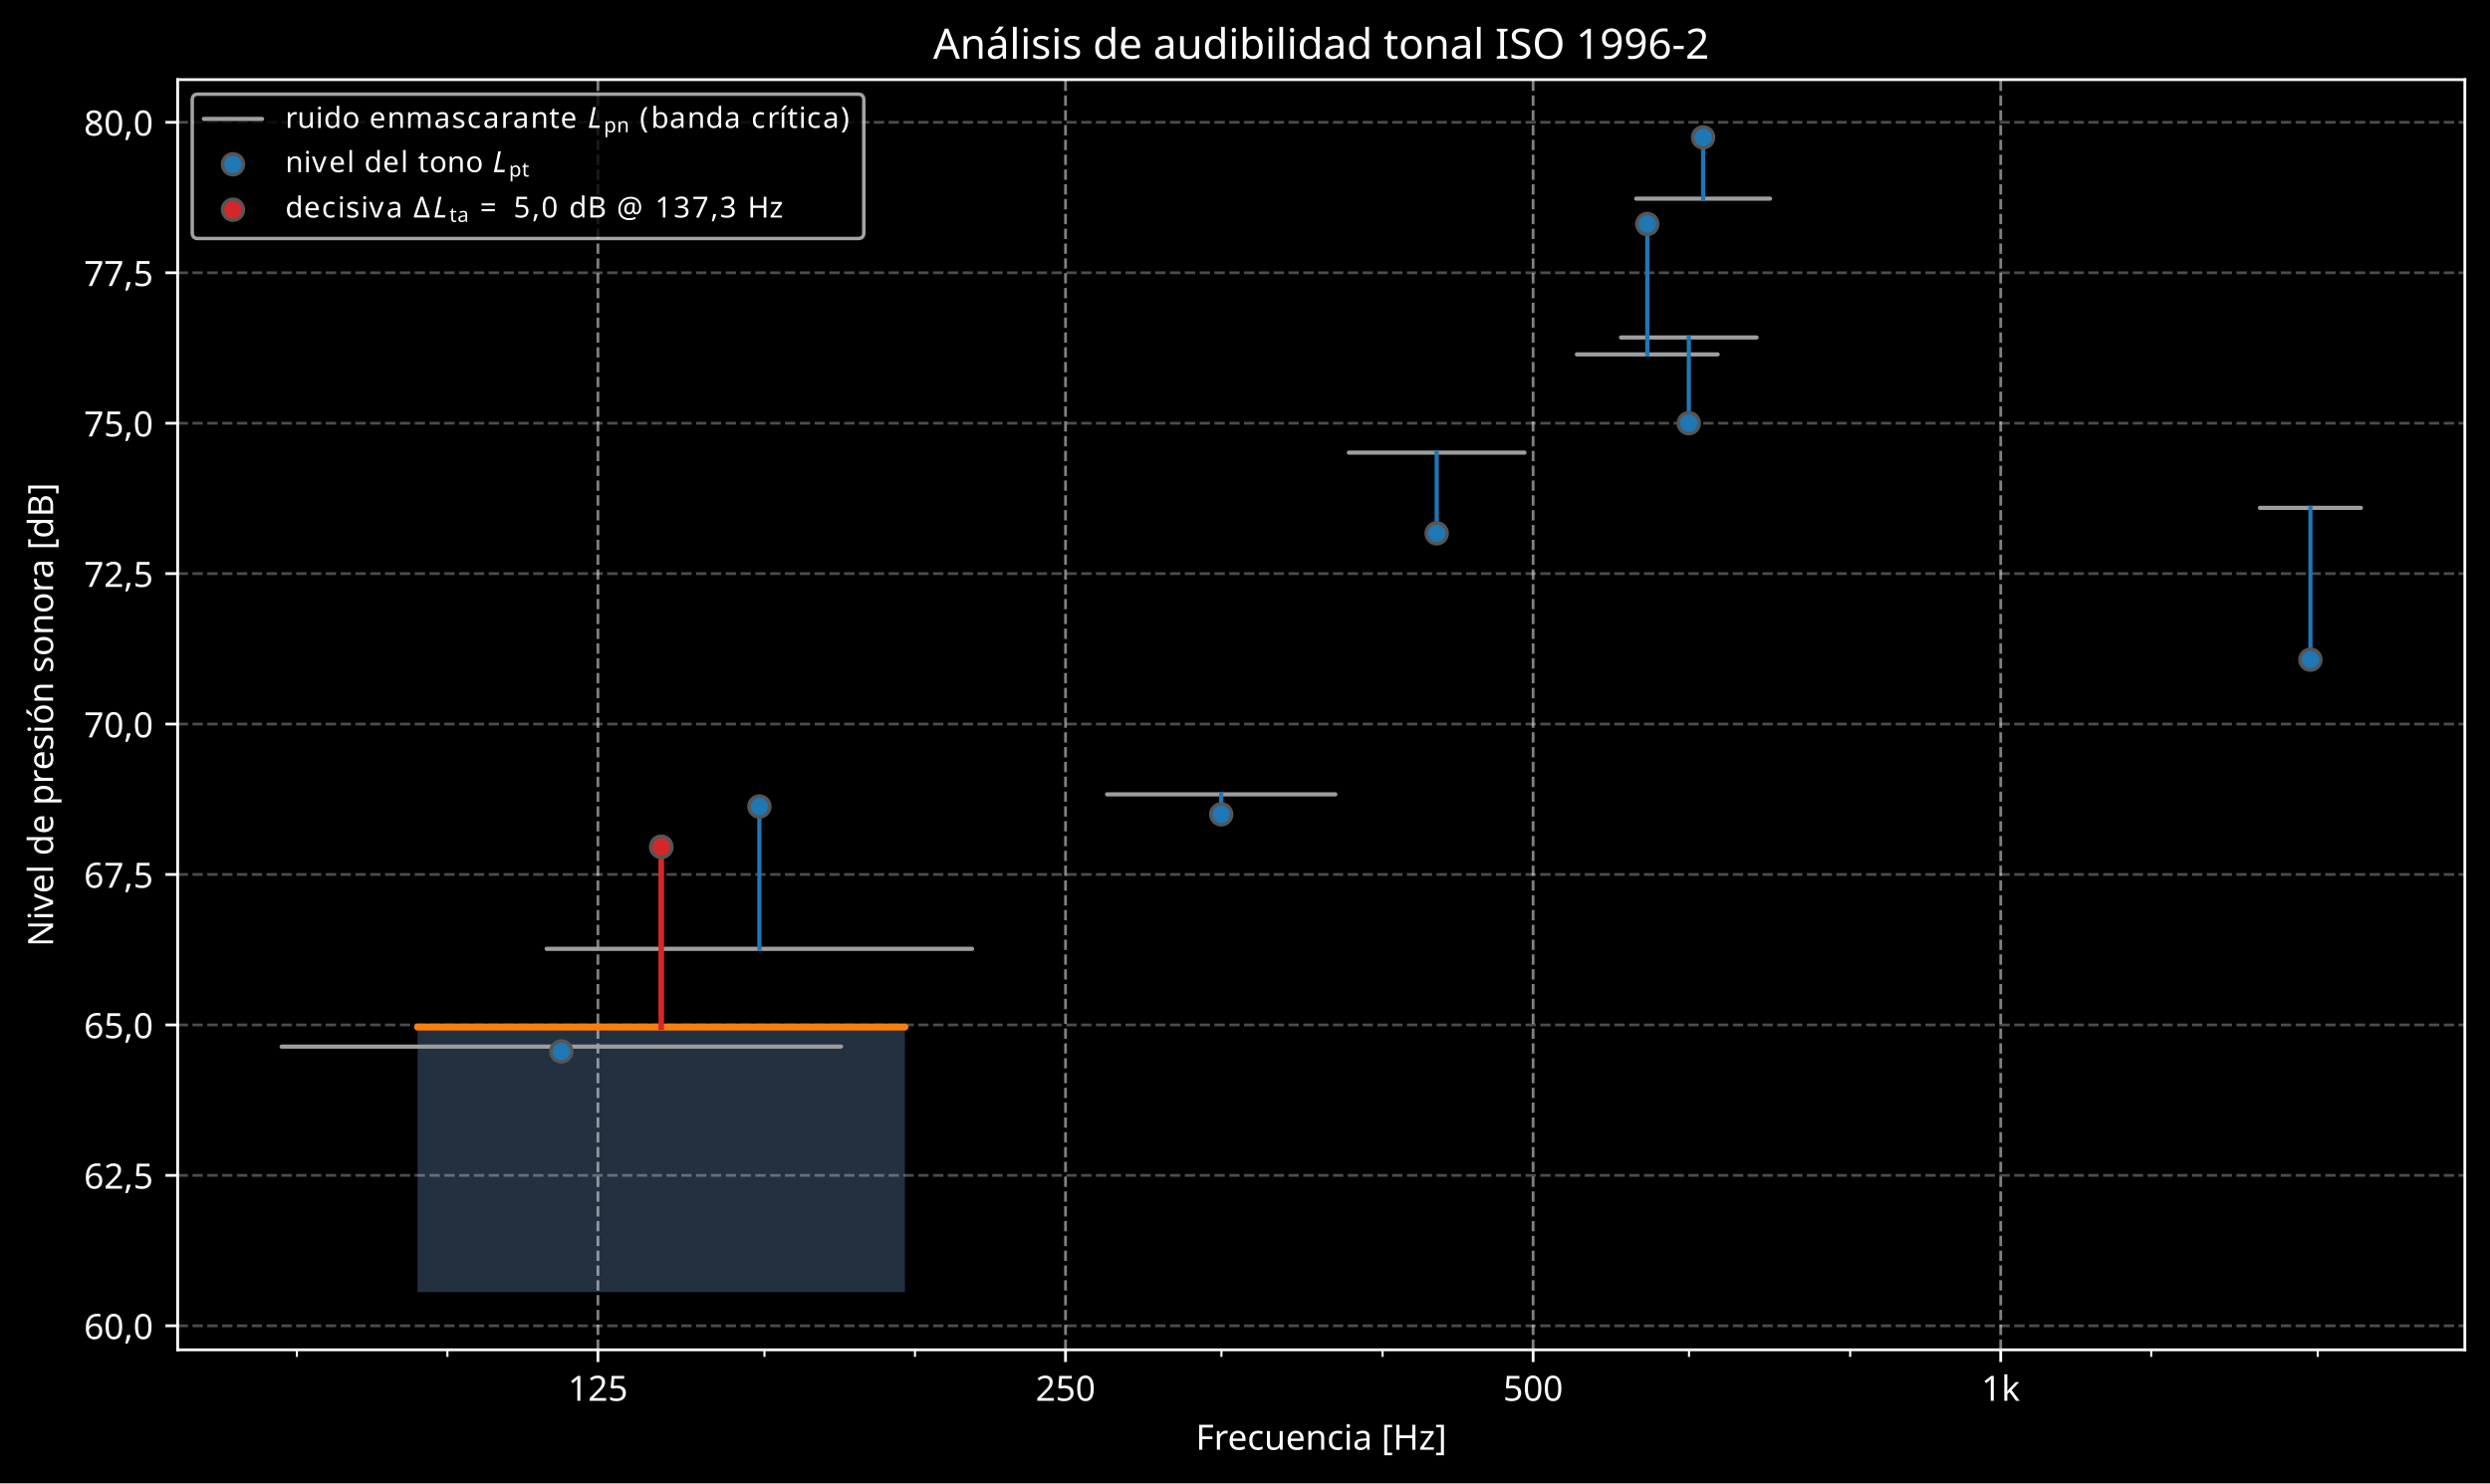
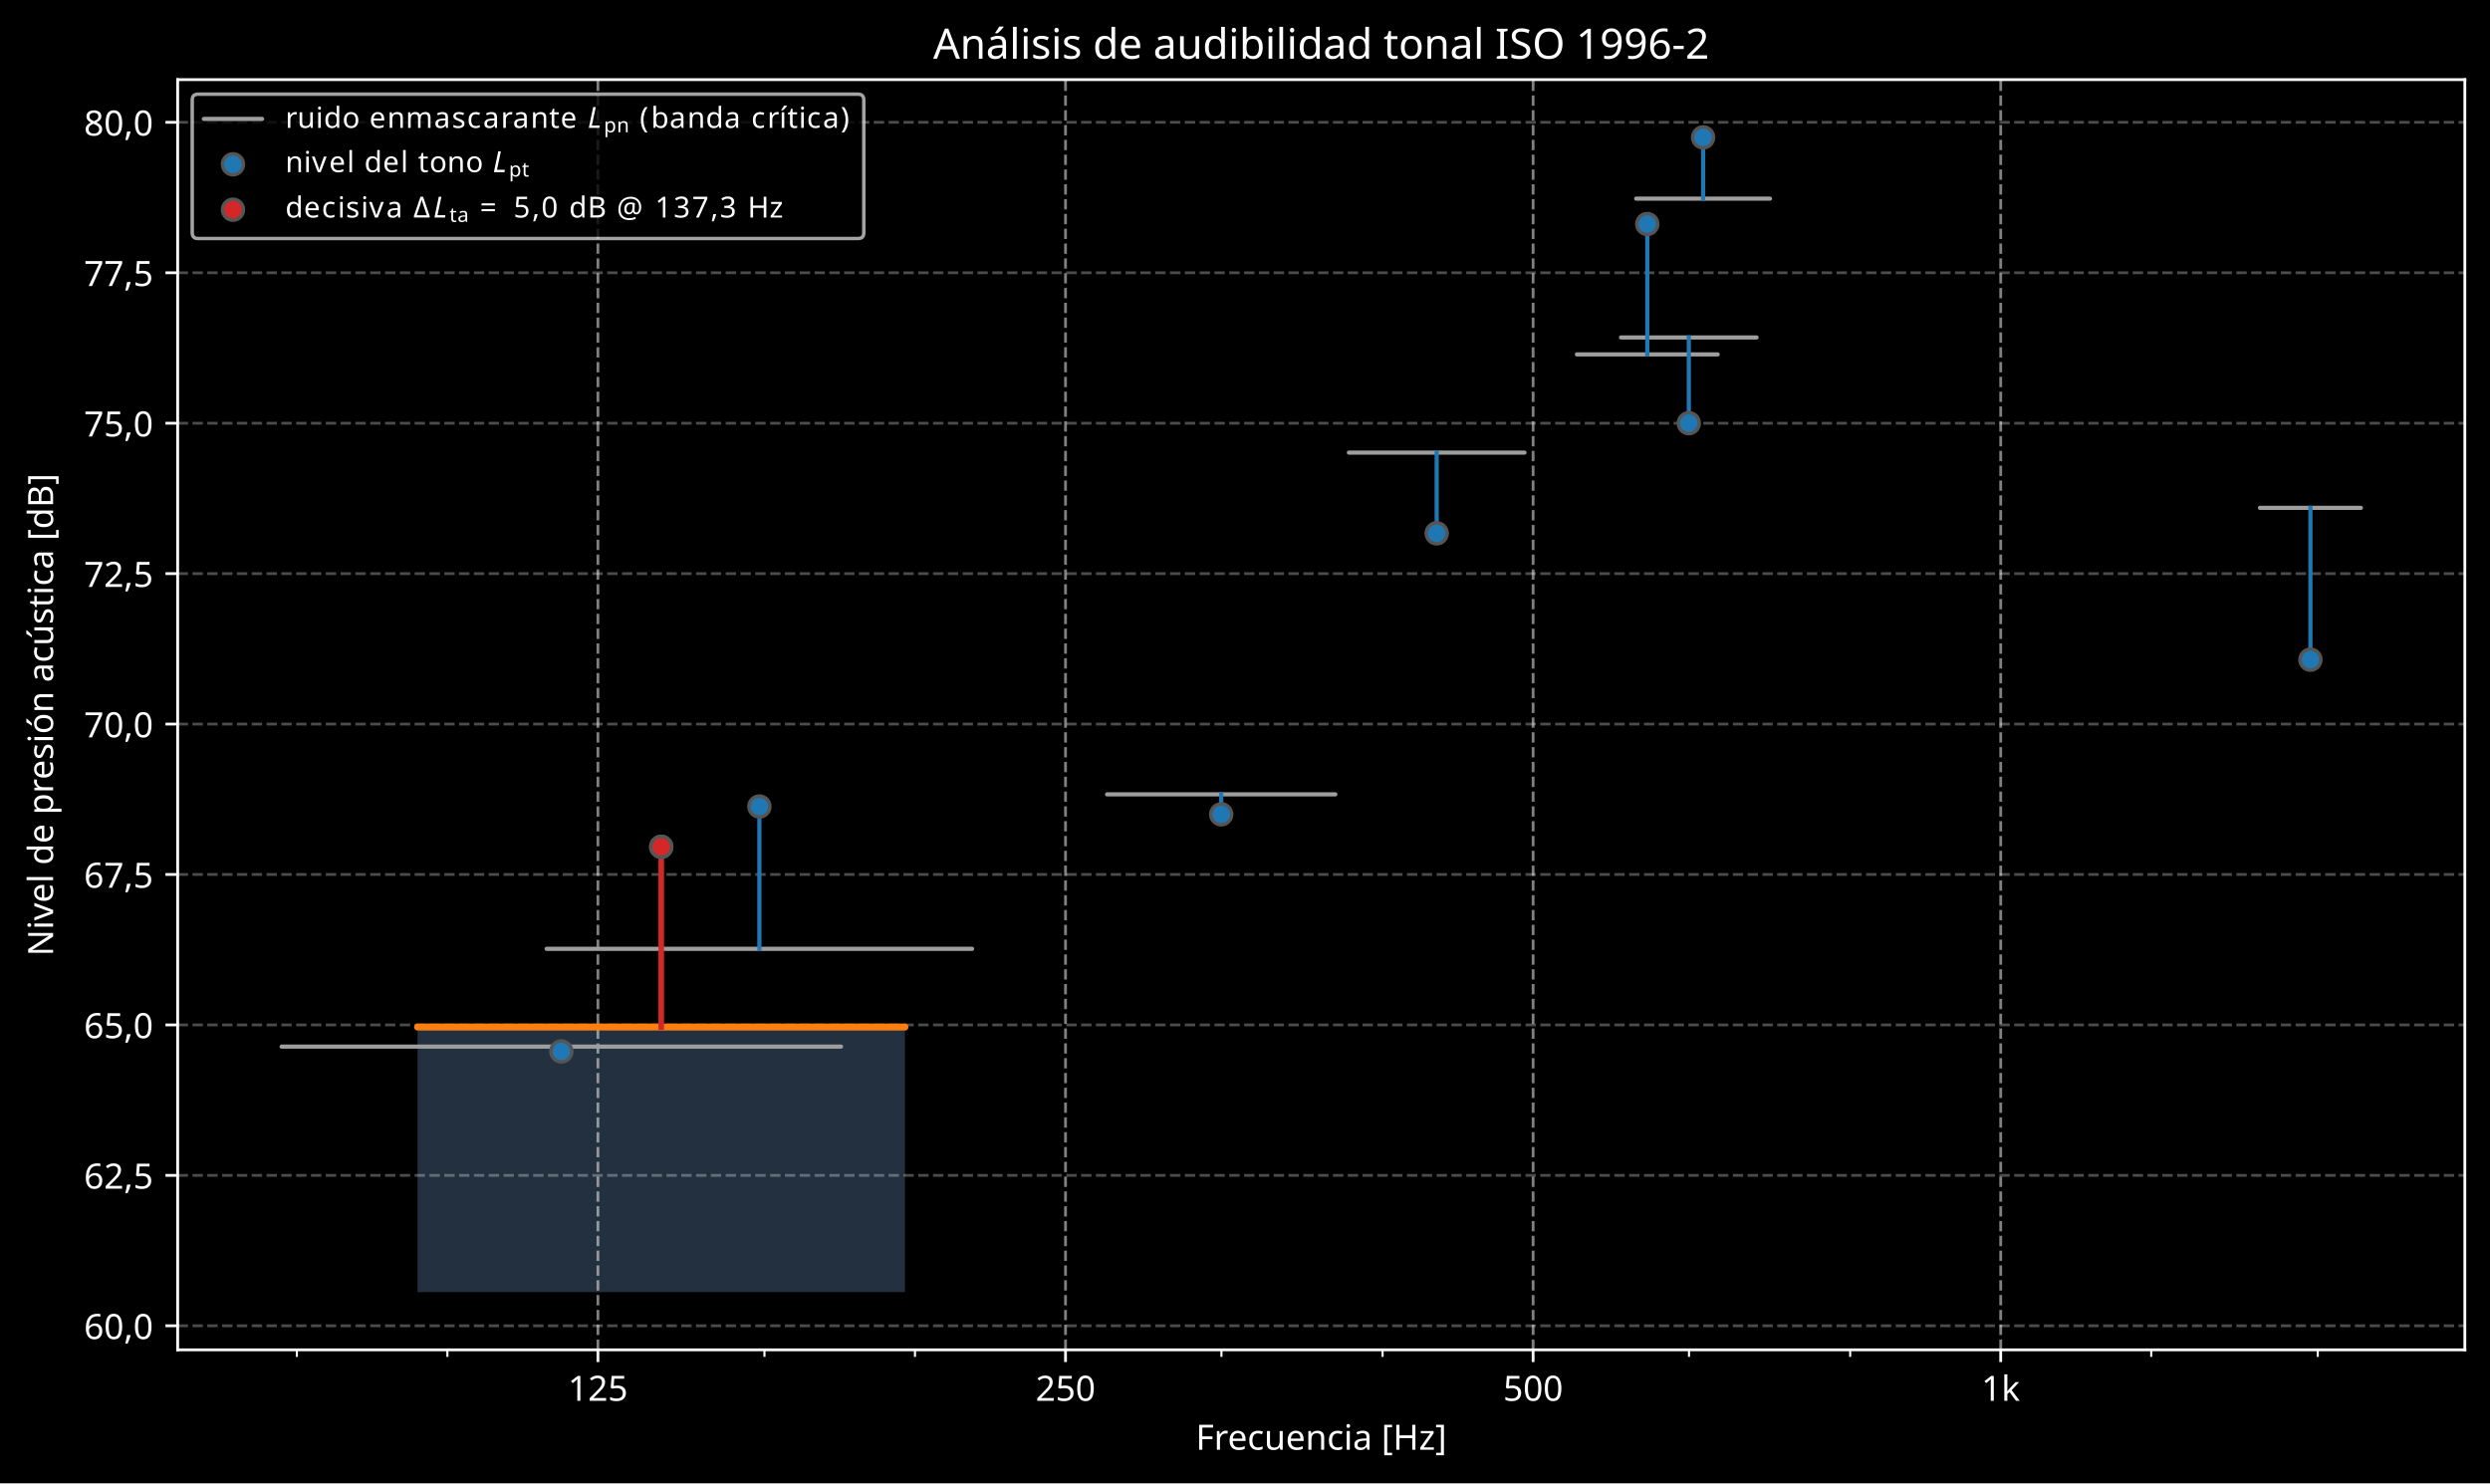
<svg xmlns="http://www.w3.org/2000/svg" xmlns:xlink="http://www.w3.org/1999/xlink" width="712.824pt" height="424.635pt" viewBox="0 0 712.824 424.635" version="1.1">
  <defs>
    <style type="text/css">*{stroke-linejoin: round; stroke-linecap: butt}</style>
  </defs>
  <g id="figure_1">
    <g id="patch_1">
-       <path d="M -0 424.635  L 712.824 424.635  L 712.824 0  L -0 0  z " />
+       <path d="M 0 424.635  L 712.824 424.635  L 712.824 0  L 0 0  z " />
    </g>
    <g id="axes_1">
      <g id="patch_2">
        <path d="M 50.866 386.433  L 705.624 386.433  L 705.624 22.798  L 50.866 22.798  z " />
      </g>
      <g id="FillBetweenPolyCollection_1">
        <path d="M 119.538 294.021  L 119.538 369.905  L 259.053 369.905  L 259.053 294.021  L 259.053 294.021  L 119.538 294.021  z " clip-path="url(#p48a7c70b4d)" style="fill: #22303f" />
      </g>
      <g id="matplotlib.axis_1">
        <g id="xtick_1">
          <g id="line2d_1">
            <path d="M 171.17 386.433  L 171.17 22.798  " clip-path="url(#p48a7c70b4d)" style="fill: none; stroke-dasharray: 2.96,1.28; stroke-dashoffset: 0; stroke: #ffffff; stroke-opacity: 0.5; stroke-width: 0.8" />
          </g>
          <g id="line2d_2">
            <defs>
              <path id="m8d14ee1197" d="M 0 0  L 0 3.5  " style="stroke: #ffffff; stroke-width: 0.8" />
            </defs>
            <g>
              <use xlink:href="#m8d14ee1197" x="171.17" y="386.433" style="fill: #ffffff; stroke: #ffffff; stroke-width: 0.8" />
            </g>
          </g>
          <g id="text_1">
            <text style="font-size: 10px; font-family: sans-serif; text-anchor: middle; fill: #ffffff" x="171.17" y="401.031" transform="rotate(-0 171.1702 401.0311)">125</text>
          </g>
        </g>
        <g id="xtick_2">
          <g id="line2d_3">
            <path d="M 305.031 386.433  L 305.031 22.798  " clip-path="url(#p48a7c70b4d)" style="fill: none; stroke-dasharray: 2.96,1.28; stroke-dashoffset: 0; stroke: #ffffff; stroke-opacity: 0.5; stroke-width: 0.8" />
          </g>
          <g id="line2d_4">
            <g>
              <use xlink:href="#m8d14ee1197" x="305.031" y="386.433" style="fill: #ffffff; stroke: #ffffff; stroke-width: 0.8" />
            </g>
          </g>
          <g id="text_2">
            <text style="font-size: 10px; font-family: sans-serif; text-anchor: middle; fill: #ffffff" x="305.031" y="401.031" transform="rotate(-0 305.0308 401.0311)">250</text>
          </g>
        </g>
        <g id="xtick_3">
          <g id="line2d_5">
            <path d="M 438.891 386.433  L 438.891 22.798  " clip-path="url(#p48a7c70b4d)" style="fill: none; stroke-dasharray: 2.96,1.28; stroke-dashoffset: 0; stroke: #ffffff; stroke-opacity: 0.5; stroke-width: 0.8" />
          </g>
          <g id="line2d_6">
            <g>
              <use xlink:href="#m8d14ee1197" x="438.891" y="386.433" style="fill: #ffffff; stroke: #ffffff; stroke-width: 0.8" />
            </g>
          </g>
          <g id="text_3">
            <text style="font-size: 10px; font-family: sans-serif; text-anchor: middle; fill: #ffffff" x="438.891" y="401.031" transform="rotate(-0 438.8913 401.0311)">500</text>
          </g>
        </g>
        <g id="xtick_4">
          <g id="line2d_7">
            <path d="M 572.752 386.433  L 572.752 22.798  " clip-path="url(#p48a7c70b4d)" style="fill: none; stroke-dasharray: 2.96,1.28; stroke-dashoffset: 0; stroke: #ffffff; stroke-opacity: 0.5; stroke-width: 0.8" />
          </g>
          <g id="line2d_8">
            <g>
              <use xlink:href="#m8d14ee1197" x="572.752" y="386.433" style="fill: #ffffff; stroke: #ffffff; stroke-width: 0.8" />
            </g>
          </g>
          <g id="text_4">
            <text style="font-size: 10px; font-family: sans-serif; text-anchor: middle; fill: #ffffff" x="572.752" y="401.032" transform="rotate(-0 572.7518 401.0319)">1k</text>
          </g>
        </g>
        <g id="xtick_5">
          <g id="line2d_9">
            <defs>
              <path id="m1caa325441" d="M 0 0  L 0 2  " style="stroke: #ffffff; stroke-width: 0.6" />
            </defs>
            <g>
              <use xlink:href="#m1caa325441" x="84.983" y="386.433" style="fill: #ffffff; stroke: #ffffff; stroke-width: 0.6" />
            </g>
          </g>
        </g>
        <g id="xtick_6">
          <g id="line2d_10">
            <g>
              <use xlink:href="#m1caa325441" x="128.077" y="386.433" style="fill: #ffffff; stroke: #ffffff; stroke-width: 0.6" />
            </g>
          </g>
        </g>
        <g id="xtick_7">
          <g id="line2d_11">
            <g>
              <use xlink:href="#m1caa325441" x="218.844" y="386.433" style="fill: #ffffff; stroke: #ffffff; stroke-width: 0.6" />
            </g>
          </g>
        </g>
        <g id="xtick_8">
          <g id="line2d_12">
            <g>
              <use xlink:href="#m1caa325441" x="261.937" y="386.433" style="fill: #ffffff; stroke: #ffffff; stroke-width: 0.6" />
            </g>
          </g>
        </g>
        <g id="xtick_9">
          <g id="line2d_13">
            <g>
              <use xlink:href="#m1caa325441" x="349.663" y="386.433" style="fill: #ffffff; stroke: #ffffff; stroke-width: 0.6" />
            </g>
          </g>
        </g>
        <g id="xtick_10">
          <g id="line2d_14">
            <g>
              <use xlink:href="#m1caa325441" x="395.798" y="386.433" style="fill: #ffffff; stroke: #ffffff; stroke-width: 0.6" />
            </g>
          </g>
        </g>
        <g id="xtick_11">
          <g id="line2d_15">
            <g>
              <use xlink:href="#m1caa325441" x="483.524" y="386.433" style="fill: #ffffff; stroke: #ffffff; stroke-width: 0.6" />
            </g>
          </g>
        </g>
        <g id="xtick_12">
          <g id="line2d_16">
            <g>
              <use xlink:href="#m1caa325441" x="529.658" y="386.433" style="fill: #ffffff; stroke: #ffffff; stroke-width: 0.6" />
            </g>
          </g>
        </g>
        <g id="xtick_13">
          <g id="line2d_17">
            <g>
              <use xlink:href="#m1caa325441" x="615.845" y="386.433" style="fill: #ffffff; stroke: #ffffff; stroke-width: 0.6" />
            </g>
          </g>
        </g>
        <g id="xtick_14">
          <g id="line2d_18">
            <g>
              <use xlink:href="#m1caa325441" x="663.519" y="386.433" style="fill: #ffffff; stroke: #ffffff; stroke-width: 0.6" />
            </g>
          </g>
        </g>
        <g id="text_5">
          <text style="font-size: 10px; font-family: sans-serif; text-anchor: middle; fill: #ffffff" x="378.245" y="415.033" transform="rotate(-0 378.2452 415.0327)">Frecuencia [Hz]</text>
        </g>
      </g>
      <g id="matplotlib.axis_2">
        <g id="ytick_1">
          <g id="line2d_19">
            <path d="M 50.866 379.551  L 705.624 379.551  " clip-path="url(#p48a7c70b4d)" style="fill: none; stroke-dasharray: 2.96,1.28; stroke-dashoffset: 0; stroke: #ffffff; stroke-opacity: 0.3; stroke-width: 0.8" />
          </g>
          <g id="line2d_20">
            <defs>
              <path id="m5e07181663" d="M 0 0  L -3.5 0  " style="stroke: #ffffff; stroke-width: 0.8" />
            </defs>
            <g>
              <use xlink:href="#m5e07181663" x="50.866" y="379.551" style="fill: #ffffff; stroke: #ffffff; stroke-width: 0.8" />
            </g>
          </g>
          <g id="text_6">
            <text style="font-size: 10px; font-family: sans-serif; text-anchor: end; fill: #ffffff" x="43.866" y="383.35" transform="rotate(-0 43.86641 383.3503)">60,0</text>
          </g>
        </g>
        <g id="ytick_2">
          <g id="line2d_21">
            <path d="M 50.866 336.485  L 705.624 336.485  " clip-path="url(#p48a7c70b4d)" style="fill: none; stroke-dasharray: 2.96,1.28; stroke-dashoffset: 0; stroke: #ffffff; stroke-opacity: 0.3; stroke-width: 0.8" />
          </g>
          <g id="line2d_22">
            <g>
              <use xlink:href="#m5e07181663" x="50.866" y="336.485" style="fill: #ffffff; stroke: #ffffff; stroke-width: 0.8" />
            </g>
          </g>
          <g id="text_7">
            <text style="font-size: 10px; font-family: sans-serif; text-anchor: end; fill: #ffffff" x="43.866" y="340.284" transform="rotate(-0 43.86641 340.2839)">62,5</text>
          </g>
        </g>
        <g id="ytick_3">
          <g id="line2d_23">
            <path d="M 50.866 293.419  L 705.624 293.419  " clip-path="url(#p48a7c70b4d)" style="fill: none; stroke-dasharray: 2.96,1.28; stroke-dashoffset: 0; stroke: #ffffff; stroke-opacity: 0.3; stroke-width: 0.8" />
          </g>
          <g id="line2d_24">
            <g>
              <use xlink:href="#m5e07181663" x="50.866" y="293.419" style="fill: #ffffff; stroke: #ffffff; stroke-width: 0.8" />
            </g>
          </g>
          <g id="text_8">
            <text style="font-size: 10px; font-family: sans-serif; text-anchor: end; fill: #ffffff" x="43.866" y="297.217" transform="rotate(-0 43.86641 297.2175)">65,0</text>
          </g>
        </g>
        <g id="ytick_4">
          <g id="line2d_25">
            <path d="M 50.866 250.352  L 705.624 250.352  " clip-path="url(#p48a7c70b4d)" style="fill: none; stroke-dasharray: 2.96,1.28; stroke-dashoffset: 0; stroke: #ffffff; stroke-opacity: 0.3; stroke-width: 0.8" />
          </g>
          <g id="line2d_26">
            <g>
              <use xlink:href="#m5e07181663" x="50.866" y="250.352" style="fill: #ffffff; stroke: #ffffff; stroke-width: 0.8" />
            </g>
          </g>
          <g id="text_9">
            <text style="font-size: 10px; font-family: sans-serif; text-anchor: end; fill: #ffffff" x="43.866" y="254.151" transform="rotate(-0 43.86641 254.1511)">67,5</text>
          </g>
        </g>
        <g id="ytick_5">
          <g id="line2d_27">
            <path d="M 50.866 207.286  L 705.624 207.286  " clip-path="url(#p48a7c70b4d)" style="fill: none; stroke-dasharray: 2.96,1.28; stroke-dashoffset: 0; stroke: #ffffff; stroke-opacity: 0.3; stroke-width: 0.8" />
          </g>
          <g id="line2d_28">
            <g>
              <use xlink:href="#m5e07181663" x="50.866" y="207.286" style="fill: #ffffff; stroke: #ffffff; stroke-width: 0.8" />
            </g>
          </g>
          <g id="text_10">
            <text style="font-size: 10px; font-family: sans-serif; text-anchor: end; fill: #ffffff" x="43.866" y="211.085" transform="rotate(-0 43.86641 211.0847)">70,0</text>
          </g>
        </g>
        <g id="ytick_6">
          <g id="line2d_29">
            <path d="M 50.866 164.22  L 705.624 164.22  " clip-path="url(#p48a7c70b4d)" style="fill: none; stroke-dasharray: 2.96,1.28; stroke-dashoffset: 0; stroke: #ffffff; stroke-opacity: 0.3; stroke-width: 0.8" />
          </g>
          <g id="line2d_30">
            <g>
              <use xlink:href="#m5e07181663" x="50.866" y="164.22" style="fill: #ffffff; stroke: #ffffff; stroke-width: 0.8" />
            </g>
          </g>
          <g id="text_11">
            <text style="font-size: 10px; font-family: sans-serif; text-anchor: end; fill: #ffffff" x="43.866" y="168.018" transform="rotate(-0 43.86641 168.0183)">72,5</text>
          </g>
        </g>
        <g id="ytick_7">
          <g id="line2d_31">
            <path d="M 50.866 121.153  L 705.624 121.153  " clip-path="url(#p48a7c70b4d)" style="fill: none; stroke-dasharray: 2.96,1.28; stroke-dashoffset: 0; stroke: #ffffff; stroke-opacity: 0.3; stroke-width: 0.8" />
          </g>
          <g id="line2d_32">
            <g>
              <use xlink:href="#m5e07181663" x="50.866" y="121.153" style="fill: #ffffff; stroke: #ffffff; stroke-width: 0.8" />
            </g>
          </g>
          <g id="text_12">
            <text style="font-size: 10px; font-family: sans-serif; text-anchor: end; fill: #ffffff" x="43.866" y="124.952" transform="rotate(-0 43.86641 124.952)">75,0</text>
          </g>
        </g>
        <g id="ytick_8">
          <g id="line2d_33">
            <path d="M 50.866 78.087  L 705.624 78.087  " clip-path="url(#p48a7c70b4d)" style="fill: none; stroke-dasharray: 2.96,1.28; stroke-dashoffset: 0; stroke: #ffffff; stroke-opacity: 0.3; stroke-width: 0.8" />
          </g>
          <g id="line2d_34">
            <g>
              <use xlink:href="#m5e07181663" x="50.866" y="78.087" style="fill: #ffffff; stroke: #ffffff; stroke-width: 0.8" />
            </g>
          </g>
          <g id="text_13">
            <text style="font-size: 10px; font-family: sans-serif; text-anchor: end; fill: #ffffff" x="43.866" y="81.886" transform="rotate(-0 43.86641 81.88558)">77,5</text>
          </g>
        </g>
        <g id="ytick_9">
          <g id="line2d_35">
            <path d="M 50.866 35.02  L 705.624 35.02  " clip-path="url(#p48a7c70b4d)" style="fill: none; stroke-dasharray: 2.96,1.28; stroke-dashoffset: 0; stroke: #ffffff; stroke-opacity: 0.3; stroke-width: 0.8" />
          </g>
          <g id="line2d_36">
            <g>
              <use xlink:href="#m5e07181663" x="50.866" y="35.02" style="fill: #ffffff; stroke: #ffffff; stroke-width: 0.8" />
            </g>
          </g>
          <g id="text_14">
            <text style="font-size: 10px; font-family: sans-serif; text-anchor: end; fill: #ffffff" x="43.866" y="38.819" transform="rotate(-0 43.86641 38.81919)">80,0</text>
          </g>
        </g>
        <g id="text_15">
-           <text style="font-size: 10px; font-family: sans-serif; text-anchor: middle; fill: #ffffff" x="15.198" y="204.616" transform="rotate(-90 15.19844 204.6158)">Nivel de presión sonora [dB]</text>
+           <text style="font-size: 10px; font-family: sans-serif; text-anchor: middle; fill: #ffffff" x="15.198" y="204.616" transform="rotate(-90 15.19844 204.6158)">Nivel de presión acústica [dB]</text>
        </g>
      </g>
      <g id="line2d_37">
        <path d="M 80.628 299.618  L 240.761 299.618  " clip-path="url(#p48a7c70b4d)" style="fill: none; stroke: #9e9e9e; stroke-width: 1.2; stroke-linecap: round" />
      </g>
      <g id="line2d_38">
        <path d="M 119.538 294.021  L 259.053 294.021  " clip-path="url(#p48a7c70b4d)" style="fill: none; stroke: #ff7f0e; stroke-width: 2; stroke-linecap: round" />
      </g>
      <g id="line2d_39">
        <path d="M 156.493 271.634  L 278.287 271.634  " clip-path="url(#p48a7c70b4d)" style="fill: none; stroke: #9e9e9e; stroke-width: 1.2; stroke-linecap: round" />
      </g>
      <g id="line2d_40">
        <path d="M 316.936 227.411  L 382.268 227.411  " clip-path="url(#p48a7c70b4d)" style="fill: none; stroke: #9e9e9e; stroke-width: 1.2; stroke-linecap: round" />
      </g>
      <g id="line2d_41">
        <path d="M 386.156 129.571  L 436.415 129.571  " clip-path="url(#p48a7c70b4d)" style="fill: none; stroke: #9e9e9e; stroke-width: 1.2; stroke-linecap: round" />
      </g>
      <g id="line2d_42">
        <path d="M 451.425 101.453  L 491.724 101.453  " clip-path="url(#p48a7c70b4d)" style="fill: none; stroke: #9e9e9e; stroke-width: 1.2; stroke-linecap: round" />
      </g>
      <g id="line2d_43">
        <path d="M 464.066 96.607  L 502.858 96.607  " clip-path="url(#p48a7c70b4d)" style="fill: none; stroke: #9e9e9e; stroke-width: 1.2; stroke-linecap: round" />
      </g>
      <g id="line2d_44">
        <path d="M 468.406 56.866  L 506.71 56.866  " clip-path="url(#p48a7c70b4d)" style="fill: none; stroke: #9e9e9e; stroke-width: 1.2; stroke-linecap: round" />
      </g>
      <g id="line2d_45">
        <path d="M 646.977 145.391  L 675.862 145.391  " clip-path="url(#p48a7c70b4d)" style="fill: none; stroke: #9e9e9e; stroke-width: 1.2; stroke-linecap: round" />
      </g>
      <g id="patch_3">
        <path d="M 50.866 386.433  L 50.866 22.798  " style="fill: none; stroke: #ffffff; stroke-width: 0.8; stroke-linejoin: miter; stroke-linecap: square" />
      </g>
      <g id="patch_4">
        <path d="M 705.624 386.433  L 705.624 22.798  " style="fill: none; stroke: #ffffff; stroke-width: 0.8; stroke-linejoin: miter; stroke-linecap: square" />
      </g>
      <g id="patch_5">
        <path d="M 50.866 386.433  L 705.624 386.433  " style="fill: none; stroke: #ffffff; stroke-width: 0.8; stroke-linejoin: miter; stroke-linecap: square" />
      </g>
      <g id="patch_6">
        <path d="M 50.866 22.798  L 705.624 22.798  " style="fill: none; stroke: #ffffff; stroke-width: 0.8; stroke-linejoin: miter; stroke-linecap: square" />
      </g>
      <g id="line2d_46">
        <path d="M 160.694 299.618  L 160.694 300.998  " clip-path="url(#p48a7c70b4d)" style="fill: none; stroke: #1f77b4; stroke-width: 1.2; stroke-linecap: square" />
      </g>
      <g id="line2d_47">
        <path d="M 189.295 294.021  L 189.295 242.428  " clip-path="url(#p48a7c70b4d)" style="fill: none; stroke: #d62728; stroke-width: 1.6; stroke-linecap: square" />
      </g>
      <g id="line2d_48">
        <path d="M 217.39 271.634  L 217.39 230.886  " clip-path="url(#p48a7c70b4d)" style="fill: none; stroke: #1f77b4; stroke-width: 1.2; stroke-linecap: square" />
      </g>
      <g id="line2d_49">
        <path d="M 349.602 227.411  L 349.602 233.126  " clip-path="url(#p48a7c70b4d)" style="fill: none; stroke: #1f77b4; stroke-width: 1.2; stroke-linecap: square" />
      </g>
      <g id="line2d_50">
        <path d="M 411.285 129.571  L 411.285 152.678  " clip-path="url(#p48a7c70b4d)" style="fill: none; stroke: #1f77b4; stroke-width: 1.2; stroke-linecap: square" />
      </g>
      <g id="line2d_51">
        <path d="M 471.574 101.453  L 471.574 64.133  " clip-path="url(#p48a7c70b4d)" style="fill: none; stroke: #1f77b4; stroke-width: 1.2; stroke-linecap: square" />
      </g>
      <g id="line2d_52">
        <path d="M 483.462 96.607  L 483.462 121.153  " clip-path="url(#p48a7c70b4d)" style="fill: none; stroke: #1f77b4; stroke-width: 1.2; stroke-linecap: square" />
      </g>
      <g id="line2d_53">
        <path d="M 487.558 56.866  L 487.558 39.327  " clip-path="url(#p48a7c70b4d)" style="fill: none; stroke: #1f77b4; stroke-width: 1.2; stroke-linecap: square" />
      </g>
      <g id="line2d_54">
        <path d="M 661.419 145.391  L 661.419 188.853  " clip-path="url(#p48a7c70b4d)" style="fill: none; stroke: #1f77b4; stroke-width: 1.2; stroke-linecap: square" />
      </g>
      <g id="text_16">
        <text style="font-size: 12px; font-family: sans-serif; text-anchor: middle; fill: #ffffff" x="378.245" y="16.798" transform="rotate(-0 378.2452 16.79812)">Análisis de audibilidad tonal ISO 1996-2</text>
      </g>
      <g id="line2d_55">
        <defs>
          <path id="mfdebc60bc8" d="M 0 3  C 0.796 3 1.559 2.684 2.121 2.121  C 2.684 1.559 3 0.796 3 0  C 3 -0.796 2.684 -1.559 2.121 -2.121  C 1.559 -2.684 0.796 -3 0 -3  C -0.796 -3 -1.559 -2.684 -2.121 -2.121  C -2.684 -1.559 -3 -0.796 -3 0  C -3 0.796 -2.684 1.559 -2.121 2.121  C -1.559 2.684 -0.796 3 0 3  z " style="stroke: #555555" />
        </defs>
        <g clip-path="url(#p48a7c70b4d)">
          <use xlink:href="#mfdebc60bc8" x="160.694" y="300.998" style="fill: #1f77b4; stroke: #555555" />
          <use xlink:href="#mfdebc60bc8" x="189.295" y="242.428" style="fill: #1f77b4; stroke: #555555" />
          <use xlink:href="#mfdebc60bc8" x="217.39" y="230.886" style="fill: #1f77b4; stroke: #555555" />
          <use xlink:href="#mfdebc60bc8" x="349.602" y="233.126" style="fill: #1f77b4; stroke: #555555" />
          <use xlink:href="#mfdebc60bc8" x="411.285" y="152.678" style="fill: #1f77b4; stroke: #555555" />
          <use xlink:href="#mfdebc60bc8" x="471.574" y="64.133" style="fill: #1f77b4; stroke: #555555" />
          <use xlink:href="#mfdebc60bc8" x="483.462" y="121.153" style="fill: #1f77b4; stroke: #555555" />
          <use xlink:href="#mfdebc60bc8" x="487.558" y="39.327" style="fill: #1f77b4; stroke: #555555" />
          <use xlink:href="#mfdebc60bc8" x="661.419" y="188.853" style="fill: #1f77b4; stroke: #555555" />
        </g>
      </g>
      <g id="line2d_56">
        <defs>
          <path id="mb5ccaaa19e" d="M 0 3  C 0.796 3 1.559 2.684 2.121 2.121  C 2.684 1.559 3 0.796 3 0  C 3 -0.796 2.684 -1.559 2.121 -2.121  C 1.559 -2.684 0.796 -3 0 -3  C -0.796 -3 -1.559 -2.684 -2.121 -2.121  C -2.684 -1.559 -3 -0.796 -3 0  C -3 0.796 -2.684 1.559 -2.121 2.121  C -1.559 2.684 -0.796 3 0 3  z " style="stroke: #555555" />
        </defs>
        <g clip-path="url(#p48a7c70b4d)">
          <use xlink:href="#mb5ccaaa19e" x="189.295" y="242.428" style="fill: #d62728; stroke: #555555" />
        </g>
      </g>
      <g id="legend_1">
        <g id="patch_7">
          <path d="M 56.697 68.282  L 245.622 68.282  Q 247.288 68.282 247.288 66.616  L 247.288 28.629  Q 247.288 26.963 245.622 26.963  L 56.697 26.963  Q 55.031 26.963 55.031 28.629  L 55.031 66.616  Q 55.031 68.282 56.697 68.282  z " style="opacity: 0.8; stroke: #cccccc; stroke-linejoin: miter" />
        </g>
        <g id="line2d_57">
          <path d="M 58.363 34.044  L 66.693 34.044  L 75.023 34.044  " style="fill: none; stroke: #9e9e9e; stroke-width: 1.2; stroke-linecap: round" />
        </g>
        <g id="text_17">
          <g style="fill: #ffffff" transform="translate(81.68741 36.95913)">
            <text>
              <tspan x="0" y="-0.344" style="font-size: 8.33px; font-family: sans-serif; fill: #ffffff">r</tspan>
              <tspan x="3.424" y="-0.344" style="font-size: 8.33px; font-family: sans-serif; fill: #ffffff">u</tspan>
              <tspan x="8.702" y="-0.344" style="font-size: 8.33px; font-family: sans-serif; fill: #ffffff">i</tspan>
              <tspan x="11.016" y="-0.344" style="font-size: 8.33px; font-family: sans-serif; fill: #ffffff">d</tspan>
              <tspan x="16.302" y="-0.344" style="font-size: 8.33px; font-family: sans-serif; fill: #ffffff">o</tspan>
              <tspan x="21.398" y="-0.344" style="font-size: 8.33px; font-family: sans-serif; fill: #ffffff"> </tspan>
              <tspan x="24.045" y="-0.344" style="font-size: 8.33px; font-family: sans-serif; fill: #ffffff">e</tspan>
              <tspan x="29.169" y="-0.344" style="font-size: 8.33px; font-family: sans-serif; fill: #ffffff">n</tspan>
              <tspan x="34.447" y="-0.344" style="font-size: 8.33px; font-family: sans-serif; fill: #ffffff">m</tspan>
              <tspan x="42.56" y="-0.344" style="font-size: 8.33px; font-family: sans-serif; fill: #ffffff">a</tspan>
              <tspan x="47.663" y="-0.344" style="font-size: 8.33px; font-family: sans-serif; fill: #ffffff">s</tspan>
              <tspan x="52.002" y="-0.344" style="font-size: 8.33px; font-family: sans-serif; fill: #ffffff">c</tspan>
              <tspan x="56.581" y="-0.344" style="font-size: 8.33px; font-family: sans-serif; fill: #ffffff">a</tspan>
              <tspan x="61.684" y="-0.344" style="font-size: 8.33px; font-family: sans-serif; fill: #ffffff">r</tspan>
              <tspan x="65.108" y="-0.344" style="font-size: 8.33px; font-family: sans-serif; fill: #ffffff">a</tspan>
              <tspan x="70.212" y="-0.344" style="font-size: 8.33px; font-family: sans-serif; fill: #ffffff">n</tspan>
              <tspan x="75.49" y="-0.344" style="font-size: 8.33px; font-family: sans-serif; fill: #ffffff">t</tspan>
              <tspan x="78.755" y="-0.344" style="font-size: 8.33px; font-family: sans-serif; fill: #ffffff">e</tspan>
              <tspan x="83.879" y="-0.344" style="font-size: 8.33px; font-family: sans-serif; fill: #ffffff"> </tspan>
              <tspan x="98.789" y="-0.344" style="font-size: 8.33px; font-family: sans-serif; fill: #ffffff"> </tspan>
              <tspan x="101.437" y="-0.344" style="font-size: 8.33px; font-family: sans-serif; fill: #ffffff">(</tspan>
              <tspan x="104.686" y="-0.344" style="font-size: 8.33px; font-family: sans-serif; fill: #ffffff">b</tspan>
              <tspan x="109.972" y="-0.344" style="font-size: 8.33px; font-family: sans-serif; fill: #ffffff">a</tspan>
              <tspan x="115.075" y="-0.344" style="font-size: 8.33px; font-family: sans-serif; fill: #ffffff">n</tspan>
              <tspan x="120.354" y="-0.344" style="font-size: 8.33px; font-family: sans-serif; fill: #ffffff">d</tspan>
              <tspan x="125.64" y="-0.344" style="font-size: 8.33px; font-family: sans-serif; fill: #ffffff">a</tspan>
              <tspan x="130.744" y="-0.344" style="font-size: 8.33px; font-family: sans-serif; fill: #ffffff"> </tspan>
              <tspan x="133.391" y="-0.344" style="font-size: 8.33px; font-family: sans-serif; fill: #ffffff">c</tspan>
              <tspan x="137.97" y="-0.344" style="font-size: 8.33px; font-family: sans-serif; fill: #ffffff">r</tspan>
              <tspan x="141.394" y="-0.344" style="font-size: 8.33px; font-family: sans-serif; fill: #ffffff">í</tspan>
              <tspan x="143.708" y="-0.344" style="font-size: 8.33px; font-family: sans-serif; fill: #ffffff">t</tspan>
              <tspan x="146.973" y="-0.344" style="font-size: 8.33px; font-family: sans-serif; fill: #ffffff">i</tspan>
              <tspan x="149.287" y="-0.344" style="font-size: 8.33px; font-family: sans-serif; fill: #ffffff">c</tspan>
              <tspan x="153.866" y="-0.344" style="font-size: 8.33px; font-family: sans-serif; fill: #ffffff">a</tspan>
              <tspan x="158.969" y="-0.344" style="font-size: 8.33px; font-family: sans-serif; fill: #ffffff">)</tspan>
              <tspan x="86.526" y="-0.344" style="font-style: oblique; font-size: 8.33px; font-family: sans-serif; fill: #ffffff">L</tspan>
              <tspan x="91.166" y="0.906" style="font-size: 5.831px; font-family: sans-serif; fill: #ffffff">p</tspan>
              <tspan x="94.867" y="0.906" style="font-size: 5.831px; font-family: sans-serif; fill: #ffffff">n</tspan>
            </text>
          </g>
        </g>
        <g id="line2d_58">
          <g>
            <use xlink:href="#mfdebc60bc8" x="66.693" y="47.038" style="fill: #1f77b4; stroke: #555555" />
          </g>
        </g>
        <g id="text_18">
          <g style="fill: #ffffff" transform="translate(81.68741 49.95392)">
            <text>
              <tspan x="0" y="-0.672" style="font-size: 8.33px; font-family: sans-serif; fill: #ffffff">n</tspan>
              <tspan x="5.278" y="-0.672" style="font-size: 8.33px; font-family: sans-serif; fill: #ffffff">i</tspan>
              <tspan x="7.592" y="-0.672" style="font-size: 8.33px; font-family: sans-serif; fill: #ffffff">v</tspan>
              <tspan x="12.521" y="-0.672" style="font-size: 8.33px; font-family: sans-serif; fill: #ffffff">e</tspan>
              <tspan x="17.644" y="-0.672" style="font-size: 8.33px; font-family: sans-serif; fill: #ffffff">l</tspan>
              <tspan x="19.958" y="-0.672" style="font-size: 8.33px; font-family: sans-serif; fill: #ffffff"> </tspan>
              <tspan x="22.606" y="-0.672" style="font-size: 8.33px; font-family: sans-serif; fill: #ffffff">d</tspan>
              <tspan x="27.892" y="-0.672" style="font-size: 8.33px; font-family: sans-serif; fill: #ffffff">e</tspan>
              <tspan x="33.016" y="-0.672" style="font-size: 8.33px; font-family: sans-serif; fill: #ffffff">l</tspan>
              <tspan x="35.329" y="-0.672" style="font-size: 8.33px; font-family: sans-serif; fill: #ffffff"> </tspan>
              <tspan x="37.977" y="-0.672" style="font-size: 8.33px; font-family: sans-serif; fill: #ffffff">t</tspan>
              <tspan x="41.242" y="-0.672" style="font-size: 8.33px; font-family: sans-serif; fill: #ffffff">o</tspan>
              <tspan x="46.337" y="-0.672" style="font-size: 8.33px; font-family: sans-serif; fill: #ffffff">n</tspan>
              <tspan x="51.616" y="-0.672" style="font-size: 8.33px; font-family: sans-serif; fill: #ffffff">o</tspan>
              <tspan x="56.711" y="-0.672" style="font-size: 8.33px; font-family: sans-serif; fill: #ffffff"> </tspan>
              <tspan x="59.358" y="-0.672" style="font-style: oblique; font-size: 8.33px; font-family: sans-serif; fill: #ffffff">L</tspan>
              <tspan x="63.998" y="0.578" style="font-size: 5.831px; font-family: sans-serif; fill: #ffffff">p</tspan>
              <tspan x="67.699" y="0.578" style="font-size: 5.831px; font-family: sans-serif; fill: #ffffff">t</tspan>
            </text>
          </g>
        </g>
        <g id="line2d_59">
          <g>
            <use xlink:href="#mb5ccaaa19e" x="66.693" y="60.033" style="fill: #d62728; stroke: #555555" />
          </g>
        </g>
        <g id="text_19">
          <g style="fill: #ffffff" transform="translate(81.68741 62.94873)">
            <text>
              <tspan x="0" y="-0.672" style="font-size: 8.33px; font-family: sans-serif; fill: #ffffff">d</tspan>
              <tspan x="5.286" y="-0.672" style="font-size: 8.33px; font-family: sans-serif; fill: #ffffff">e</tspan>
              <tspan x="10.41" y="-0.672" style="font-size: 8.33px; font-family: sans-serif; fill: #ffffff">c</tspan>
              <tspan x="14.989" y="-0.672" style="font-size: 8.33px; font-family: sans-serif; fill: #ffffff">i</tspan>
              <tspan x="17.303" y="-0.672" style="font-size: 8.33px; font-family: sans-serif; fill: #ffffff">s</tspan>
              <tspan x="21.642" y="-0.672" style="font-size: 8.33px; font-family: sans-serif; fill: #ffffff">i</tspan>
              <tspan x="23.956" y="-0.672" style="font-size: 8.33px; font-family: sans-serif; fill: #ffffff">v</tspan>
              <tspan x="28.884" y="-0.672" style="font-size: 8.33px; font-family: sans-serif; fill: #ffffff">a</tspan>
              <tspan x="33.988" y="-0.672" style="font-size: 8.33px; font-family: sans-serif; fill: #ffffff"> </tspan>
              <tspan x="36.635" y="-0.672" style="font-size: 8.33px; font-family: sans-serif; fill: #ffffff">Δ</tspan>
              <tspan x="53.058" y="-0.672" style="font-size: 8.33px; font-family: sans-serif; fill: #ffffff"> </tspan>
              <tspan x="55.705" y="-0.672" style="font-size: 8.33px; font-family: sans-serif; fill: #ffffff">=</tspan>
              <tspan x="62.683" y="-0.672" style="font-size: 8.33px; font-family: sans-serif; fill: #ffffff"> </tspan>
              <tspan x="65.33" y="-0.672" style="font-size: 8.33px; font-family: sans-serif; fill: #ffffff">5</tspan>
              <tspan x="70.629" y="-0.672" style="font-size: 8.33px; font-family: sans-serif; fill: #ffffff">,</tspan>
              <tspan x="73.276" y="-0.672" style="font-size: 8.33px; font-family: sans-serif; fill: #ffffff">0</tspan>
              <tspan x="78.575" y="-0.672" style="font-size: 8.33px; font-family: sans-serif; fill: #ffffff"> </tspan>
              <tspan x="81.222" y="-0.672" style="font-size: 8.33px; font-family: sans-serif; fill: #ffffff">d</tspan>
              <tspan x="86.509" y="-0.672" style="font-size: 8.33px; font-family: sans-serif; fill: #ffffff">B</tspan>
              <tspan x="92.222" y="-0.672" style="font-size: 8.33px; font-family: sans-serif; fill: #ffffff"> </tspan>
              <tspan x="94.869" y="-0.672" style="font-size: 8.33px; font-family: sans-serif; fill: #ffffff">@</tspan>
              <tspan x="103.197" y="-0.672" style="font-size: 8.33px; font-family: sans-serif; fill: #ffffff"> </tspan>
              <tspan x="105.845" y="-0.672" style="font-size: 8.33px; font-family: sans-serif; fill: #ffffff">1</tspan>
              <tspan x="111.143" y="-0.672" style="font-size: 8.33px; font-family: sans-serif; fill: #ffffff">3</tspan>
              <tspan x="116.442" y="-0.672" style="font-size: 8.33px; font-family: sans-serif; fill: #ffffff">7</tspan>
              <tspan x="121.74" y="-0.672" style="font-size: 8.33px; font-family: sans-serif; fill: #ffffff">,</tspan>
              <tspan x="124.388" y="-0.672" style="font-size: 8.33px; font-family: sans-serif; fill: #ffffff">3</tspan>
              <tspan x="129.686" y="-0.672" style="font-size: 8.33px; font-family: sans-serif; fill: #ffffff"> </tspan>
              <tspan x="132.334" y="-0.672" style="font-size: 8.33px; font-family: sans-serif; fill: #ffffff">H</tspan>
              <tspan x="138.596" y="-0.672" style="font-size: 8.33px; font-family: sans-serif; fill: #ffffff">z</tspan>
              <tspan x="42.332" y="-0.672" style="font-style: oblique; font-size: 8.33px; font-family: sans-serif; fill: #ffffff">L</tspan>
              <tspan x="46.972" y="0.578" style="font-size: 5.831px; font-family: sans-serif; fill: #ffffff">t</tspan>
              <tspan x="49.258" y="0.578" style="font-size: 5.831px; font-family: sans-serif; fill: #ffffff">a</tspan>
            </text>
          </g>
        </g>
      </g>
    </g>
  </g>
  <defs>
    <clipPath id="p48a7c70b4d">
      <rect x="50.866" y="22.798" width="654.758" height="363.635" />
    </clipPath>
  </defs>
</svg>
